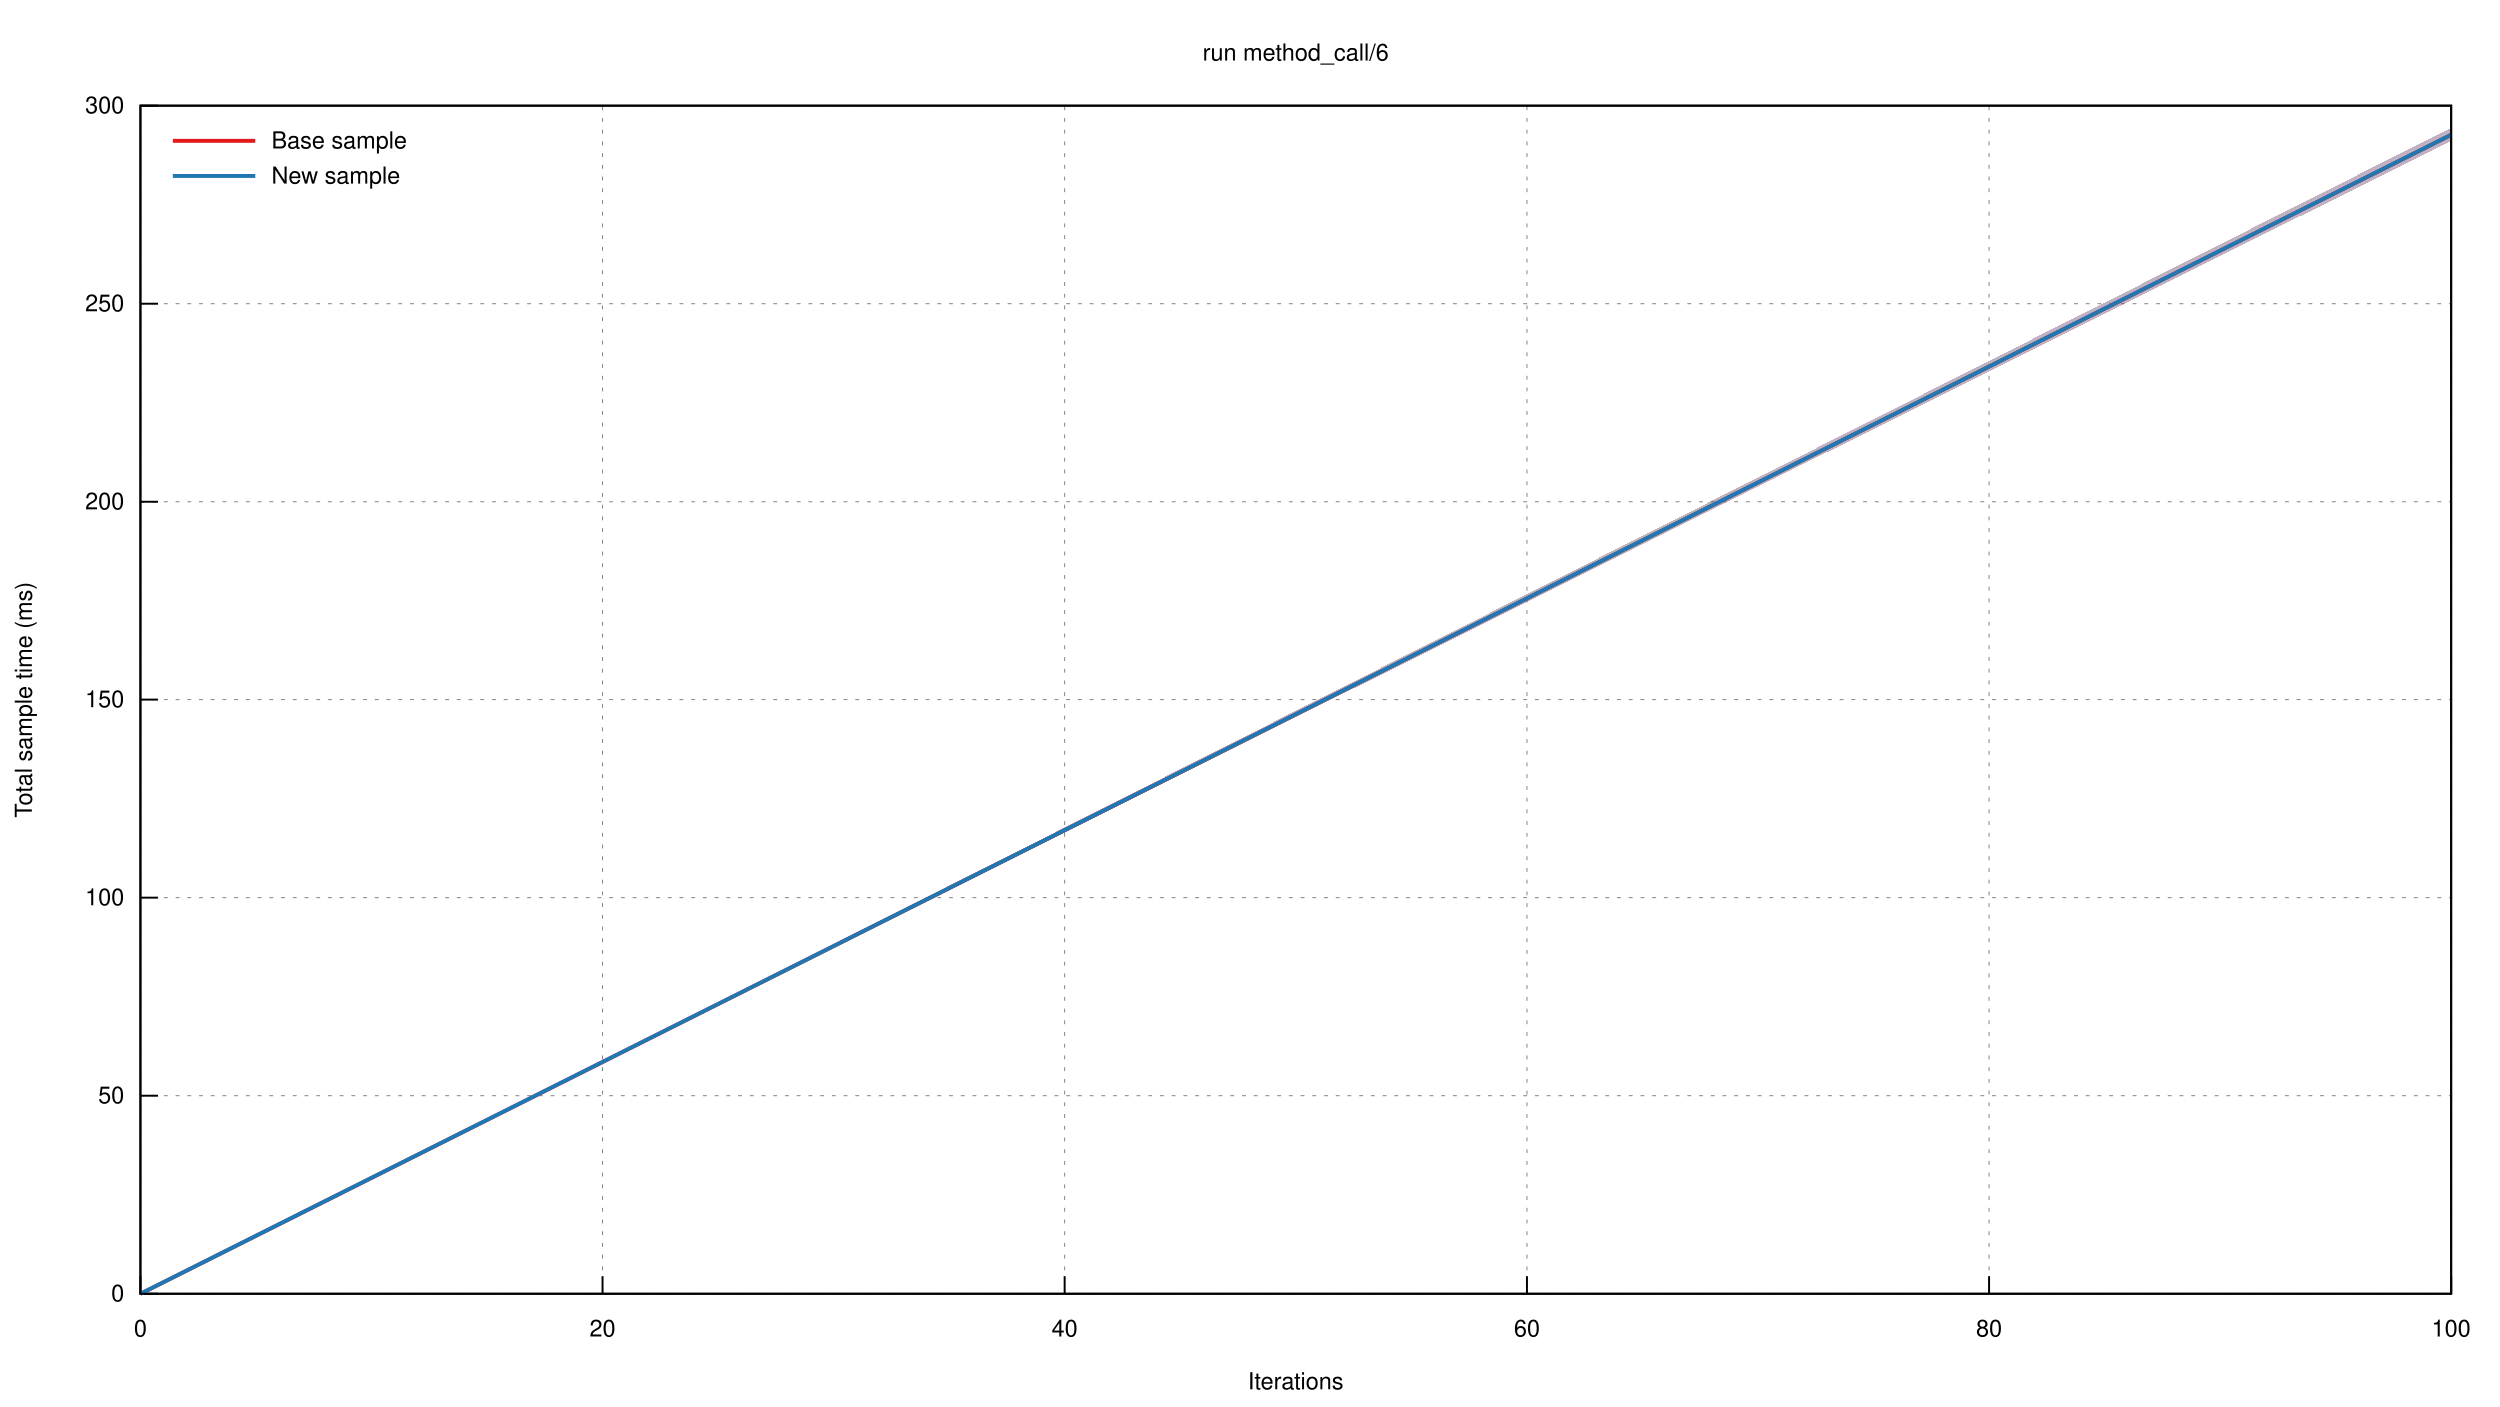
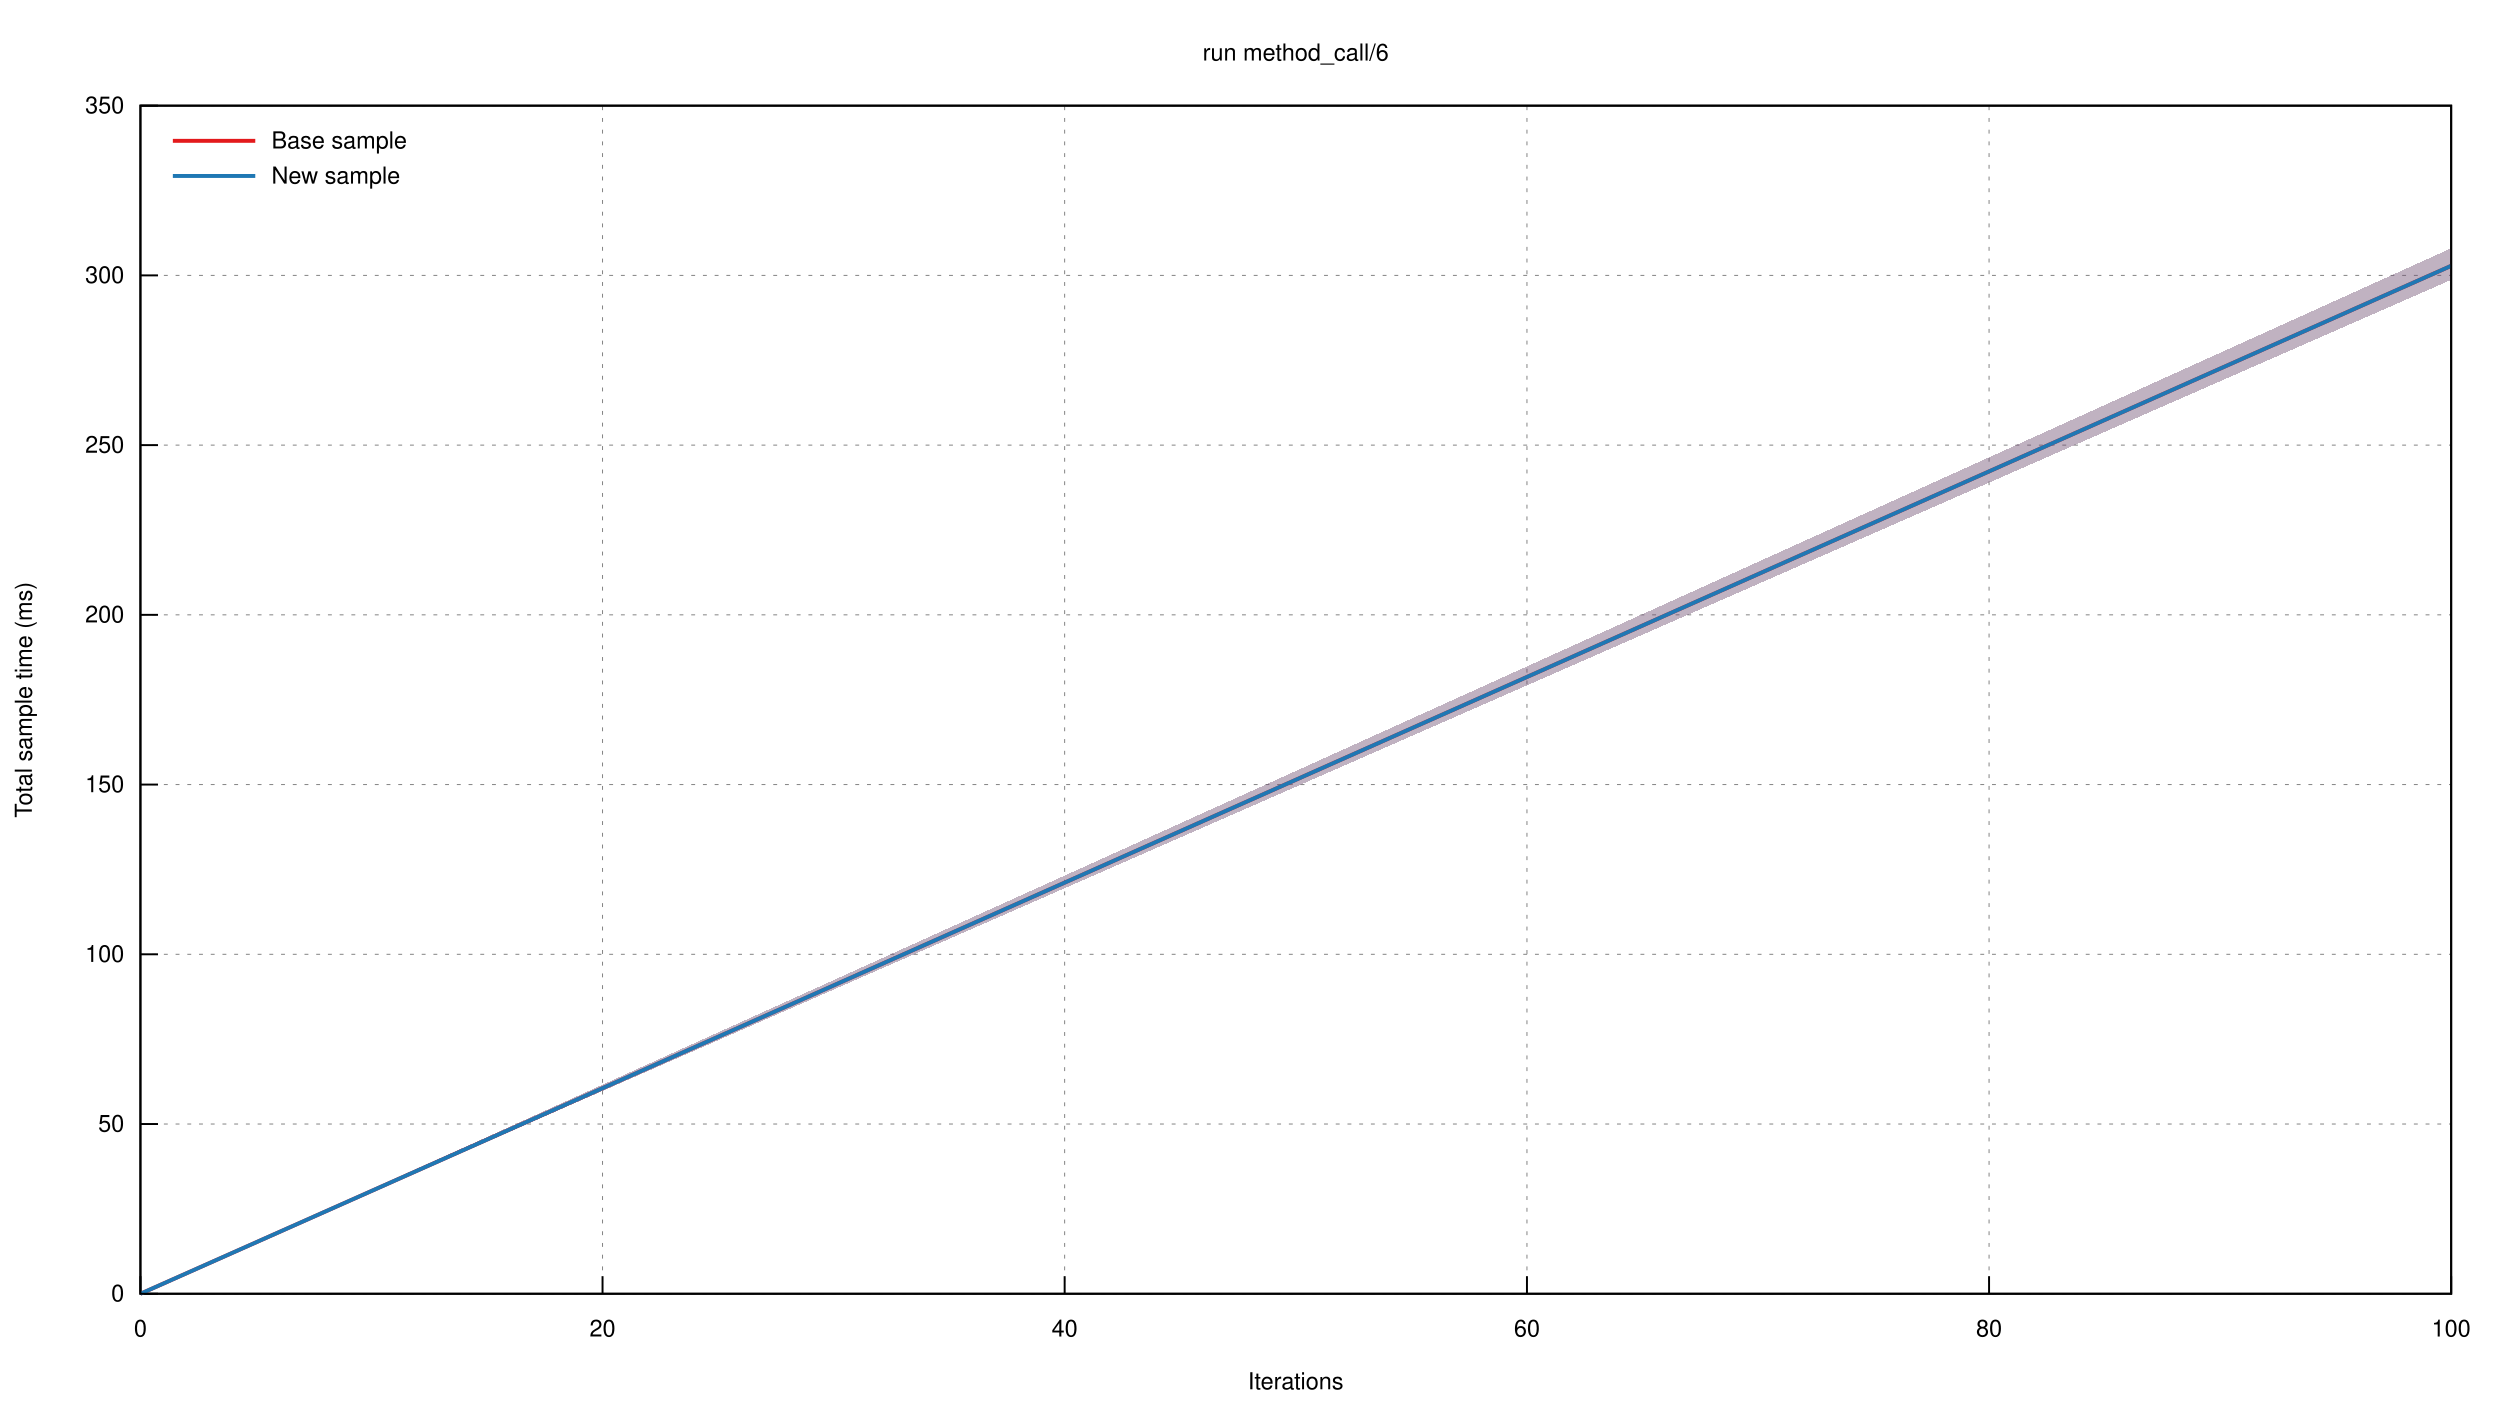
<svg xmlns="http://www.w3.org/2000/svg" xmlns:xlink="http://www.w3.org/1999/xlink" viewBox="0 0 1280 720">
  <g id="gnuplot_canvas">
    <rect x="0" y="0" width="1280" height="720" fill="none" />
    <defs>
      <circle id="gpDot" r="0.5" stroke-width="0.5" stroke="currentColor" />
      <path id="gpPt0" stroke-width="0.222" stroke="currentColor" d="M-1,0 h2 M0,-1 v2" />
      <path id="gpPt1" stroke-width="0.222" stroke="currentColor" d="M-1,-1 L1,1 M1,-1 L-1,1" />
      <path id="gpPt2" stroke-width="0.222" stroke="currentColor" d="M-1,0 L1,0 M0,-1 L0,1 M-1,-1 L1,1 M-1,1 L1,-1" />
      <rect id="gpPt3" stroke-width="0.222" stroke="currentColor" x="-1" y="-1" width="2" height="2" />
      <rect id="gpPt4" stroke-width="0.222" stroke="currentColor" fill="currentColor" x="-1" y="-1" width="2" height="2" />
      <circle id="gpPt5" stroke-width="0.222" stroke="currentColor" cx="0" cy="0" r="1" />
      <use xlink:href="#gpPt5" id="gpPt6" fill="currentColor" stroke="none" />
      <path id="gpPt7" stroke-width="0.222" stroke="currentColor" d="M0,-1.33 L-1.33,0.67 L1.33,0.67 z" />
      <use xlink:href="#gpPt7" id="gpPt8" fill="currentColor" stroke="none" />
      <use xlink:href="#gpPt7" id="gpPt9" stroke="currentColor" transform="rotate(180)" />
      <use xlink:href="#gpPt9" id="gpPt10" fill="currentColor" stroke="none" />
      <use xlink:href="#gpPt3" id="gpPt11" stroke="currentColor" transform="rotate(45)" />
      <use xlink:href="#gpPt11" id="gpPt12" fill="currentColor" stroke="none" />
      <path id="gpPt13" stroke-width="0.222" stroke="currentColor" d="M0,1.330 L1.265,0.411 L0.782,-1.067 L-0.782,-1.076 L-1.265,0.411 z" />
      <use xlink:href="#gpPt13" id="gpPt14" fill="currentColor" stroke="none" />
      <filter id="textbox" filterUnits="objectBoundingBox" x="0" y="0" height="1" width="1">
        <feFlood flood-color="white" flood-opacity="1" result="bgnd" />
        <feComposite in="SourceGraphic" in2="bgnd" operator="atop" />
      </filter>
      <filter id="greybox" filterUnits="objectBoundingBox" x="0" y="0" height="1" width="1">
        <feFlood flood-color="lightgrey" flood-opacity="1" result="grey" />
        <feComposite in="SourceGraphic" in2="grey" operator="atop" />
      </filter>
    </defs>
    <g fill="none" color="white" stroke="currentColor" stroke-width="1.00" stroke-linecap="butt" stroke-linejoin="miter">
</g>
    <g fill="none" color="black" stroke="currentColor" stroke-width="1.00" stroke-linecap="butt" stroke-linejoin="miter">
</g>
    <g fill="none" color="black" stroke="black" stroke-width="0.50" stroke-linecap="butt" stroke-linejoin="miter">
</g>
    <g fill="none" color="gray" stroke="currentColor" stroke-width="0.50" stroke-linecap="butt" stroke-linejoin="miter">
      <path stroke="gray" stroke-dasharray="2,4" class="gridline" d="M71.9,662.4 L1255.0,662.4  " />
    </g>
    <g fill="none" color="gray" stroke="gray" stroke-width="1.00" stroke-linecap="butt" stroke-linejoin="miter">
</g>
    <g fill="none" color="black" stroke="currentColor" stroke-width="1.00" stroke-linecap="butt" stroke-linejoin="miter">
      <path stroke="black" d="M71.9,662.4 L80.9,662.4  " />
      <g transform="translate(63.6,666.3)" stroke="none" fill="black" font-family="Helvetica" font-size="12.00" text-anchor="end">
        <text>
          <tspan font-family="Helvetica"> 0</tspan>
        </text>
      </g>
    </g>
    <g fill="none" color="black" stroke="currentColor" stroke-width="1.00" stroke-linecap="butt" stroke-linejoin="miter">
</g>
    <g fill="none" color="black" stroke="black" stroke-width="0.50" stroke-linecap="butt" stroke-linejoin="miter">
</g>
    <g fill="none" color="gray" stroke="currentColor" stroke-width="0.50" stroke-linecap="butt" stroke-linejoin="miter">
-       <path stroke="gray" stroke-dasharray="2,4" class="gridline" d="M71.9,561.0 L1255.0,561.0  " />
-     </g>
-     <g fill="none" color="gray" stroke="gray" stroke-width="1.00" stroke-linecap="butt" stroke-linejoin="miter">
- </g>
-     <g fill="none" color="black" stroke="currentColor" stroke-width="1.00" stroke-linecap="butt" stroke-linejoin="miter">
-       <path stroke="black" d="M71.9,561.0 L80.9,561.0  " />
-       <g transform="translate(63.6,564.9)" stroke="none" fill="black" font-family="Helvetica" font-size="12.00" text-anchor="end">
+       <path stroke="gray" stroke-dasharray="2,4" class="gridline" d="M71.9,575.5 L1255.0,575.5  " />
+     </g>
+     <g fill="none" color="gray" stroke="gray" stroke-width="1.00" stroke-linecap="butt" stroke-linejoin="miter">
+ </g>
+     <g fill="none" color="black" stroke="currentColor" stroke-width="1.00" stroke-linecap="butt" stroke-linejoin="miter">
+       <path stroke="black" d="M71.9,575.5 L80.9,575.5  " />
+       <g transform="translate(63.6,579.4)" stroke="none" fill="black" font-family="Helvetica" font-size="12.00" text-anchor="end">
        <text>
          <tspan font-family="Helvetica"> 50</tspan>
        </text>
      </g>
    </g>
    <g fill="none" color="black" stroke="currentColor" stroke-width="1.00" stroke-linecap="butt" stroke-linejoin="miter">
</g>
    <g fill="none" color="black" stroke="black" stroke-width="0.50" stroke-linecap="butt" stroke-linejoin="miter">
</g>
    <g fill="none" color="gray" stroke="currentColor" stroke-width="0.50" stroke-linecap="butt" stroke-linejoin="miter">
-       <path stroke="gray" stroke-dasharray="2,4" class="gridline" d="M71.9,459.6 L1255.0,459.6  " />
-     </g>
-     <g fill="none" color="gray" stroke="gray" stroke-width="1.00" stroke-linecap="butt" stroke-linejoin="miter">
- </g>
-     <g fill="none" color="black" stroke="currentColor" stroke-width="1.00" stroke-linecap="butt" stroke-linejoin="miter">
-       <path stroke="black" d="M71.9,459.6 L80.9,459.6  " />
-       <g transform="translate(63.6,463.5)" stroke="none" fill="black" font-family="Helvetica" font-size="12.00" text-anchor="end">
+       <path stroke="gray" stroke-dasharray="2,4" class="gridline" d="M71.9,488.6 L1255.0,488.6  " />
+     </g>
+     <g fill="none" color="gray" stroke="gray" stroke-width="1.00" stroke-linecap="butt" stroke-linejoin="miter">
+ </g>
+     <g fill="none" color="black" stroke="currentColor" stroke-width="1.00" stroke-linecap="butt" stroke-linejoin="miter">
+       <path stroke="black" d="M71.9,488.6 L80.9,488.6  " />
+       <g transform="translate(63.6,492.5)" stroke="none" fill="black" font-family="Helvetica" font-size="12.00" text-anchor="end">
        <text>
          <tspan font-family="Helvetica"> 100</tspan>
        </text>
      </g>
    </g>
    <g fill="none" color="black" stroke="currentColor" stroke-width="1.00" stroke-linecap="butt" stroke-linejoin="miter">
</g>
    <g fill="none" color="black" stroke="black" stroke-width="0.50" stroke-linecap="butt" stroke-linejoin="miter">
</g>
    <g fill="none" color="gray" stroke="currentColor" stroke-width="0.50" stroke-linecap="butt" stroke-linejoin="miter">
-       <path stroke="gray" stroke-dasharray="2,4" class="gridline" d="M71.9,358.2 L1255.0,358.2  " />
-     </g>
-     <g fill="none" color="gray" stroke="gray" stroke-width="1.00" stroke-linecap="butt" stroke-linejoin="miter">
- </g>
-     <g fill="none" color="black" stroke="currentColor" stroke-width="1.00" stroke-linecap="butt" stroke-linejoin="miter">
-       <path stroke="black" d="M71.9,358.2 L80.9,358.2  " />
-       <g transform="translate(63.6,362.1)" stroke="none" fill="black" font-family="Helvetica" font-size="12.00" text-anchor="end">
+       <path stroke="gray" stroke-dasharray="2,4" class="gridline" d="M71.9,401.7 L1255.0,401.7  " />
+     </g>
+     <g fill="none" color="gray" stroke="gray" stroke-width="1.00" stroke-linecap="butt" stroke-linejoin="miter">
+ </g>
+     <g fill="none" color="black" stroke="currentColor" stroke-width="1.00" stroke-linecap="butt" stroke-linejoin="miter">
+       <path stroke="black" d="M71.9,401.7 L80.9,401.7  " />
+       <g transform="translate(63.6,405.6)" stroke="none" fill="black" font-family="Helvetica" font-size="12.00" text-anchor="end">
        <text>
          <tspan font-family="Helvetica"> 150</tspan>
        </text>
      </g>
    </g>
    <g fill="none" color="black" stroke="currentColor" stroke-width="1.00" stroke-linecap="butt" stroke-linejoin="miter">
</g>
    <g fill="none" color="black" stroke="black" stroke-width="0.50" stroke-linecap="butt" stroke-linejoin="miter">
</g>
    <g fill="none" color="gray" stroke="currentColor" stroke-width="0.50" stroke-linecap="butt" stroke-linejoin="miter">
-       <path stroke="gray" stroke-dasharray="2,4" class="gridline" d="M71.9,256.9 L1255.0,256.9  " />
-     </g>
-     <g fill="none" color="gray" stroke="gray" stroke-width="1.00" stroke-linecap="butt" stroke-linejoin="miter">
- </g>
-     <g fill="none" color="black" stroke="currentColor" stroke-width="1.00" stroke-linecap="butt" stroke-linejoin="miter">
-       <path stroke="black" d="M71.9,256.9 L80.9,256.9  " />
-       <g transform="translate(63.6,260.8)" stroke="none" fill="black" font-family="Helvetica" font-size="12.00" text-anchor="end">
+       <path stroke="gray" stroke-dasharray="2,4" class="gridline" d="M71.9,314.8 L1255.0,314.8  " />
+     </g>
+     <g fill="none" color="gray" stroke="gray" stroke-width="1.00" stroke-linecap="butt" stroke-linejoin="miter">
+ </g>
+     <g fill="none" color="black" stroke="currentColor" stroke-width="1.00" stroke-linecap="butt" stroke-linejoin="miter">
+       <path stroke="black" d="M71.9,314.8 L80.9,314.8  " />
+       <g transform="translate(63.6,318.7)" stroke="none" fill="black" font-family="Helvetica" font-size="12.00" text-anchor="end">
        <text>
          <tspan font-family="Helvetica"> 200</tspan>
        </text>
      </g>
    </g>
    <g fill="none" color="black" stroke="currentColor" stroke-width="1.00" stroke-linecap="butt" stroke-linejoin="miter">
</g>
    <g fill="none" color="black" stroke="black" stroke-width="0.50" stroke-linecap="butt" stroke-linejoin="miter">
</g>
    <g fill="none" color="gray" stroke="currentColor" stroke-width="0.50" stroke-linecap="butt" stroke-linejoin="miter">
-       <path stroke="gray" stroke-dasharray="2,4" class="gridline" d="M71.9,155.5 L1255.0,155.5  " />
-     </g>
-     <g fill="none" color="gray" stroke="gray" stroke-width="1.00" stroke-linecap="butt" stroke-linejoin="miter">
- </g>
-     <g fill="none" color="black" stroke="currentColor" stroke-width="1.00" stroke-linecap="butt" stroke-linejoin="miter">
-       <path stroke="black" d="M71.9,155.5 L80.9,155.5  " />
-       <g transform="translate(63.6,159.4)" stroke="none" fill="black" font-family="Helvetica" font-size="12.00" text-anchor="end">
+       <path stroke="gray" stroke-dasharray="2,4" class="gridline" d="M71.9,227.9 L1255.0,227.9  " />
+     </g>
+     <g fill="none" color="gray" stroke="gray" stroke-width="1.00" stroke-linecap="butt" stroke-linejoin="miter">
+ </g>
+     <g fill="none" color="black" stroke="currentColor" stroke-width="1.00" stroke-linecap="butt" stroke-linejoin="miter">
+       <path stroke="black" d="M71.9,227.9 L80.9,227.9  " />
+       <g transform="translate(63.6,231.8)" stroke="none" fill="black" font-family="Helvetica" font-size="12.00" text-anchor="end">
        <text>
          <tspan font-family="Helvetica"> 250</tspan>
+         </text>
+       </g>
+     </g>
+     <g fill="none" color="black" stroke="currentColor" stroke-width="1.00" stroke-linecap="butt" stroke-linejoin="miter">
+ </g>
+     <g fill="none" color="black" stroke="black" stroke-width="0.50" stroke-linecap="butt" stroke-linejoin="miter">
+ </g>
+     <g fill="none" color="gray" stroke="currentColor" stroke-width="0.50" stroke-linecap="butt" stroke-linejoin="miter">
+       <path stroke="gray" stroke-dasharray="2,4" class="gridline" d="M71.9,141.0 L1255.0,141.0  " />
+     </g>
+     <g fill="none" color="gray" stroke="gray" stroke-width="1.00" stroke-linecap="butt" stroke-linejoin="miter">
+ </g>
+     <g fill="none" color="black" stroke="currentColor" stroke-width="1.00" stroke-linecap="butt" stroke-linejoin="miter">
+       <path stroke="black" d="M71.9,141.0 L80.9,141.0  " />
+       <g transform="translate(63.6,144.9)" stroke="none" fill="black" font-family="Helvetica" font-size="12.00" text-anchor="end">
+         <text>
+           <tspan font-family="Helvetica"> 300</tspan>
        </text>
      </g>
    </g>
    <g fill="none" color="black" stroke="currentColor" stroke-width="1.00" stroke-linecap="butt" stroke-linejoin="miter">
</g>
    <g fill="none" color="black" stroke="black" stroke-width="0.50" stroke-linecap="butt" stroke-linejoin="miter">
</g>
    <g fill="none" color="gray" stroke="currentColor" stroke-width="0.50" stroke-linecap="butt" stroke-linejoin="miter">
      <path stroke="gray" stroke-dasharray="2,4" class="gridline" d="M71.9,54.1 L1255.0,54.1  " />
    </g>
    <g fill="none" color="gray" stroke="gray" stroke-width="1.00" stroke-linecap="butt" stroke-linejoin="miter">
</g>
    <g fill="none" color="black" stroke="currentColor" stroke-width="1.00" stroke-linecap="butt" stroke-linejoin="miter">
      <path stroke="black" d="M71.9,54.1 L80.9,54.1  " />
      <g transform="translate(63.6,58.0)" stroke="none" fill="black" font-family="Helvetica" font-size="12.00" text-anchor="end">
        <text>
-           <tspan font-family="Helvetica"> 300</tspan>
+           <tspan font-family="Helvetica"> 350</tspan>
        </text>
      </g>
    </g>
    <g fill="none" color="black" stroke="currentColor" stroke-width="1.00" stroke-linecap="butt" stroke-linejoin="miter">
</g>
    <g fill="none" color="black" stroke="black" stroke-width="0.50" stroke-linecap="butt" stroke-linejoin="miter">
</g>
    <g fill="none" color="gray" stroke="currentColor" stroke-width="0.50" stroke-linecap="butt" stroke-linejoin="miter">
      <path stroke="gray" stroke-dasharray="2,4" class="gridline" d="M71.9,662.4 L71.9,54.1  " />
    </g>
    <g fill="none" color="gray" stroke="gray" stroke-width="1.00" stroke-linecap="butt" stroke-linejoin="miter">
</g>
    <g fill="none" color="black" stroke="currentColor" stroke-width="1.00" stroke-linecap="butt" stroke-linejoin="miter">
      <path stroke="black" d="M71.9,662.4 L71.9,653.4  " />
      <g transform="translate(71.9,684.3)" stroke="none" fill="black" font-family="Helvetica" font-size="12.00" text-anchor="middle">
        <text>
          <tspan font-family="Helvetica"> 0</tspan>
        </text>
      </g>
    </g>
    <g fill="none" color="black" stroke="currentColor" stroke-width="1.00" stroke-linecap="butt" stroke-linejoin="miter">
</g>
    <g fill="none" color="black" stroke="black" stroke-width="0.50" stroke-linecap="butt" stroke-linejoin="miter">
</g>
    <g fill="none" color="gray" stroke="currentColor" stroke-width="0.50" stroke-linecap="butt" stroke-linejoin="miter">
      <path stroke="gray" stroke-dasharray="2,4" class="gridline" d="M308.5,662.4 L308.5,54.1  " />
    </g>
    <g fill="none" color="gray" stroke="gray" stroke-width="1.00" stroke-linecap="butt" stroke-linejoin="miter">
</g>
    <g fill="none" color="black" stroke="currentColor" stroke-width="1.00" stroke-linecap="butt" stroke-linejoin="miter">
      <path stroke="black" d="M308.5,662.4 L308.5,653.4  " />
      <g transform="translate(308.5,684.3)" stroke="none" fill="black" font-family="Helvetica" font-size="12.00" text-anchor="middle">
        <text>
          <tspan font-family="Helvetica"> 20</tspan>
        </text>
      </g>
    </g>
    <g fill="none" color="black" stroke="currentColor" stroke-width="1.00" stroke-linecap="butt" stroke-linejoin="miter">
</g>
    <g fill="none" color="black" stroke="black" stroke-width="0.50" stroke-linecap="butt" stroke-linejoin="miter">
</g>
    <g fill="none" color="gray" stroke="currentColor" stroke-width="0.50" stroke-linecap="butt" stroke-linejoin="miter">
      <path stroke="gray" stroke-dasharray="2,4" class="gridline" d="M545.1,662.4 L545.1,54.1  " />
    </g>
    <g fill="none" color="gray" stroke="gray" stroke-width="1.00" stroke-linecap="butt" stroke-linejoin="miter">
</g>
    <g fill="none" color="black" stroke="currentColor" stroke-width="1.00" stroke-linecap="butt" stroke-linejoin="miter">
      <path stroke="black" d="M545.1,662.4 L545.1,653.4  " />
      <g transform="translate(545.1,684.3)" stroke="none" fill="black" font-family="Helvetica" font-size="12.00" text-anchor="middle">
        <text>
          <tspan font-family="Helvetica"> 40</tspan>
        </text>
      </g>
    </g>
    <g fill="none" color="black" stroke="currentColor" stroke-width="1.00" stroke-linecap="butt" stroke-linejoin="miter">
</g>
    <g fill="none" color="black" stroke="black" stroke-width="0.50" stroke-linecap="butt" stroke-linejoin="miter">
</g>
    <g fill="none" color="gray" stroke="currentColor" stroke-width="0.50" stroke-linecap="butt" stroke-linejoin="miter">
      <path stroke="gray" stroke-dasharray="2,4" class="gridline" d="M781.8,662.4 L781.8,54.1  " />
    </g>
    <g fill="none" color="gray" stroke="gray" stroke-width="1.00" stroke-linecap="butt" stroke-linejoin="miter">
</g>
    <g fill="none" color="black" stroke="currentColor" stroke-width="1.00" stroke-linecap="butt" stroke-linejoin="miter">
      <path stroke="black" d="M781.8,662.4 L781.8,653.4  " />
      <g transform="translate(781.8,684.3)" stroke="none" fill="black" font-family="Helvetica" font-size="12.00" text-anchor="middle">
        <text>
          <tspan font-family="Helvetica"> 60</tspan>
        </text>
      </g>
    </g>
    <g fill="none" color="black" stroke="currentColor" stroke-width="1.00" stroke-linecap="butt" stroke-linejoin="miter">
</g>
    <g fill="none" color="black" stroke="black" stroke-width="0.50" stroke-linecap="butt" stroke-linejoin="miter">
</g>
    <g fill="none" color="gray" stroke="currentColor" stroke-width="0.50" stroke-linecap="butt" stroke-linejoin="miter">
      <path stroke="gray" stroke-dasharray="2,4" class="gridline" d="M1018.4,662.4 L1018.4,54.1  " />
    </g>
    <g fill="none" color="gray" stroke="gray" stroke-width="1.00" stroke-linecap="butt" stroke-linejoin="miter">
</g>
    <g fill="none" color="black" stroke="currentColor" stroke-width="1.00" stroke-linecap="butt" stroke-linejoin="miter">
      <path stroke="black" d="M1018.4,662.4 L1018.4,653.4  " />
      <g transform="translate(1018.4,684.3)" stroke="none" fill="black" font-family="Helvetica" font-size="12.00" text-anchor="middle">
        <text>
          <tspan font-family="Helvetica"> 80</tspan>
        </text>
      </g>
    </g>
    <g fill="none" color="black" stroke="currentColor" stroke-width="1.00" stroke-linecap="butt" stroke-linejoin="miter">
</g>
    <g fill="none" color="black" stroke="black" stroke-width="0.50" stroke-linecap="butt" stroke-linejoin="miter">
</g>
    <g fill="none" color="gray" stroke="currentColor" stroke-width="0.50" stroke-linecap="butt" stroke-linejoin="miter">
      <path stroke="gray" stroke-dasharray="2,4" class="gridline" d="M1255.0,662.4 L1255.0,54.1  " />
    </g>
    <g fill="none" color="gray" stroke="gray" stroke-width="1.00" stroke-linecap="butt" stroke-linejoin="miter">
</g>
    <g fill="none" color="black" stroke="currentColor" stroke-width="1.00" stroke-linecap="butt" stroke-linejoin="miter">
      <path stroke="black" d="M1255.0,662.4 L1255.0,653.4  " />
      <g transform="translate(1255.0,684.3)" stroke="none" fill="black" font-family="Helvetica" font-size="12.00" text-anchor="middle">
        <text>
          <tspan font-family="Helvetica"> 100</tspan>
        </text>
      </g>
    </g>
    <g fill="none" color="black" stroke="currentColor" stroke-width="1.00" stroke-linecap="butt" stroke-linejoin="miter">
</g>
    <g fill="none" color="black" stroke="currentColor" stroke-width="1.00" stroke-linecap="butt" stroke-linejoin="miter">
      <path stroke="black" d="M71.9,54.1 L71.9,662.4 L1255.0,662.4 L1255.0,54.1 L71.9,54.1 Z  " />
    </g>
    <g fill="none" color="black" stroke="currentColor" stroke-width="1.00" stroke-linecap="butt" stroke-linejoin="miter">
      <g transform="translate(16.3,358.3) rotate(270)" stroke="none" fill="black" font-family="Helvetica" font-size="12.00" text-anchor="middle">
        <text>
          <tspan font-family="Helvetica">Total sample time (ms)</tspan>
        </text>
      </g>
    </g>
    <g fill="none" color="black" stroke="currentColor" stroke-width="1.00" stroke-linecap="butt" stroke-linejoin="miter">
      <g transform="translate(663.4,711.3)" stroke="none" fill="black" font-family="Helvetica" font-size="12.00" text-anchor="middle">
        <text>
          <tspan font-family="Helvetica">Iterations</tspan>
        </text>
      </g>
    </g>
    <g fill="none" color="black" stroke="currentColor" stroke-width="1.00" stroke-linecap="butt" stroke-linejoin="miter">
      <g transform="translate(663.4,31.0)" stroke="none" fill="black" font-family="Helvetica" font-size="12.00" text-anchor="middle">
        <text>
          <tspan font-family="Helvetica">run method_call/6</tspan>
        </text>
      </g>
    </g>
    <g id="gnuplot_plot_1">
      <g fill="none" color="black" stroke="currentColor" stroke-width="1.00" stroke-linecap="butt" stroke-linejoin="miter">
        <g stroke="none" shape-rendering="crispEdges">
          <polygon fill="rgb(227,  26,  28)" fill-opacity="0.25" points="71.9,662.4 71.9,662.4 71.9,662.4 " />
-           <polygon fill="rgb(227,  26,  28)" fill-opacity="0.25" points="71.9,662.4 1255.0,72.1 1255.0,65.4 " />
+           <polygon fill="rgb(227,  26,  28)" fill-opacity="0.25" points="71.9,662.4 1255.0,143.3 1255.0,127.1 " />
        </g>
      </g>
    </g>
    <g id="gnuplot_plot_2">
      <g fill="none" color="black" stroke="currentColor" stroke-width="1.00" stroke-linecap="butt" stroke-linejoin="miter">
        <g stroke="none" shape-rendering="crispEdges">
          <polygon fill="rgb( 31, 120, 180)" fill-opacity="0.25" points="71.9,662.4 71.9,662.4 71.9,662.4 " />
-           <polygon fill="rgb( 31, 120, 180)" fill-opacity="0.25" points="71.9,662.4 1255.0,72.1 1255.0,65.4 " />
+           <polygon fill="rgb( 31, 120, 180)" fill-opacity="0.25" points="71.9,662.4 1255.0,143.3 1255.0,127.1 " />
        </g>
      </g>
    </g>
    <g id="gnuplot_plot_3">
      <g fill="none" color="white" stroke="rgb( 31, 120, 180)" stroke-width="2.00" stroke-linecap="butt" stroke-linejoin="miter">
</g>
      <g fill="none" color="black" stroke="currentColor" stroke-width="2.00" stroke-linecap="butt" stroke-linejoin="miter">
        <g transform="translate(139.0,76.0)" stroke="none" fill="black" font-family="Helvetica" font-size="12.00" text-anchor="start">
          <text>
            <tspan font-family="Helvetica">Base sample</tspan>
          </text>
        </g>
      </g>
      <g fill="none" color="black" stroke="currentColor" stroke-width="2.00" stroke-linecap="butt" stroke-linejoin="miter">
-         <path stroke="rgb(227,  26,  28)" d="M88.5,72.1 L130.7,72.1 M71.9,662.4 L1255.0,69.0  " />
+         <path stroke="rgb(227,  26,  28)" d="M88.5,72.1 L130.7,72.1 M71.9,662.4 L1255.0,136.1  " />
      </g>
    </g>
    <g id="gnuplot_plot_4">
      <g fill="none" color="black" stroke="currentColor" stroke-width="2.00" stroke-linecap="butt" stroke-linejoin="miter">
        <g transform="translate(139.0,94.0)" stroke="none" fill="black" font-family="Helvetica" font-size="12.00" text-anchor="start">
          <text>
            <tspan font-family="Helvetica">New sample</tspan>
          </text>
        </g>
      </g>
      <g fill="none" color="black" stroke="currentColor" stroke-width="2.00" stroke-linecap="butt" stroke-linejoin="miter">
-         <path stroke="rgb( 31, 120, 180)" d="M88.5,90.1 L130.7,90.1 M71.9,662.4 L1255.0,69.0  " />
+         <path stroke="rgb( 31, 120, 180)" d="M88.5,90.1 L130.7,90.1 M71.9,662.4 L1255.0,136.1  " />
      </g>
    </g>
    <g fill="none" color="black" stroke="currentColor" stroke-width="2.00" stroke-linecap="butt" stroke-linejoin="miter">
</g>
    <g fill="none" color="black" stroke="black" stroke-width="1.00" stroke-linecap="butt" stroke-linejoin="miter">
</g>
    <g fill="none" color="black" stroke="currentColor" stroke-width="1.00" stroke-linecap="butt" stroke-linejoin="miter">
      <path stroke="black" d="M71.9,54.1 L71.9,662.4 L1255.0,662.4 L1255.0,54.1 L71.9,54.1 Z  " />
    </g>
    <g fill="none" color="black" stroke="currentColor" stroke-width="1.00" stroke-linecap="butt" stroke-linejoin="miter">
</g>
  </g>
</svg>
